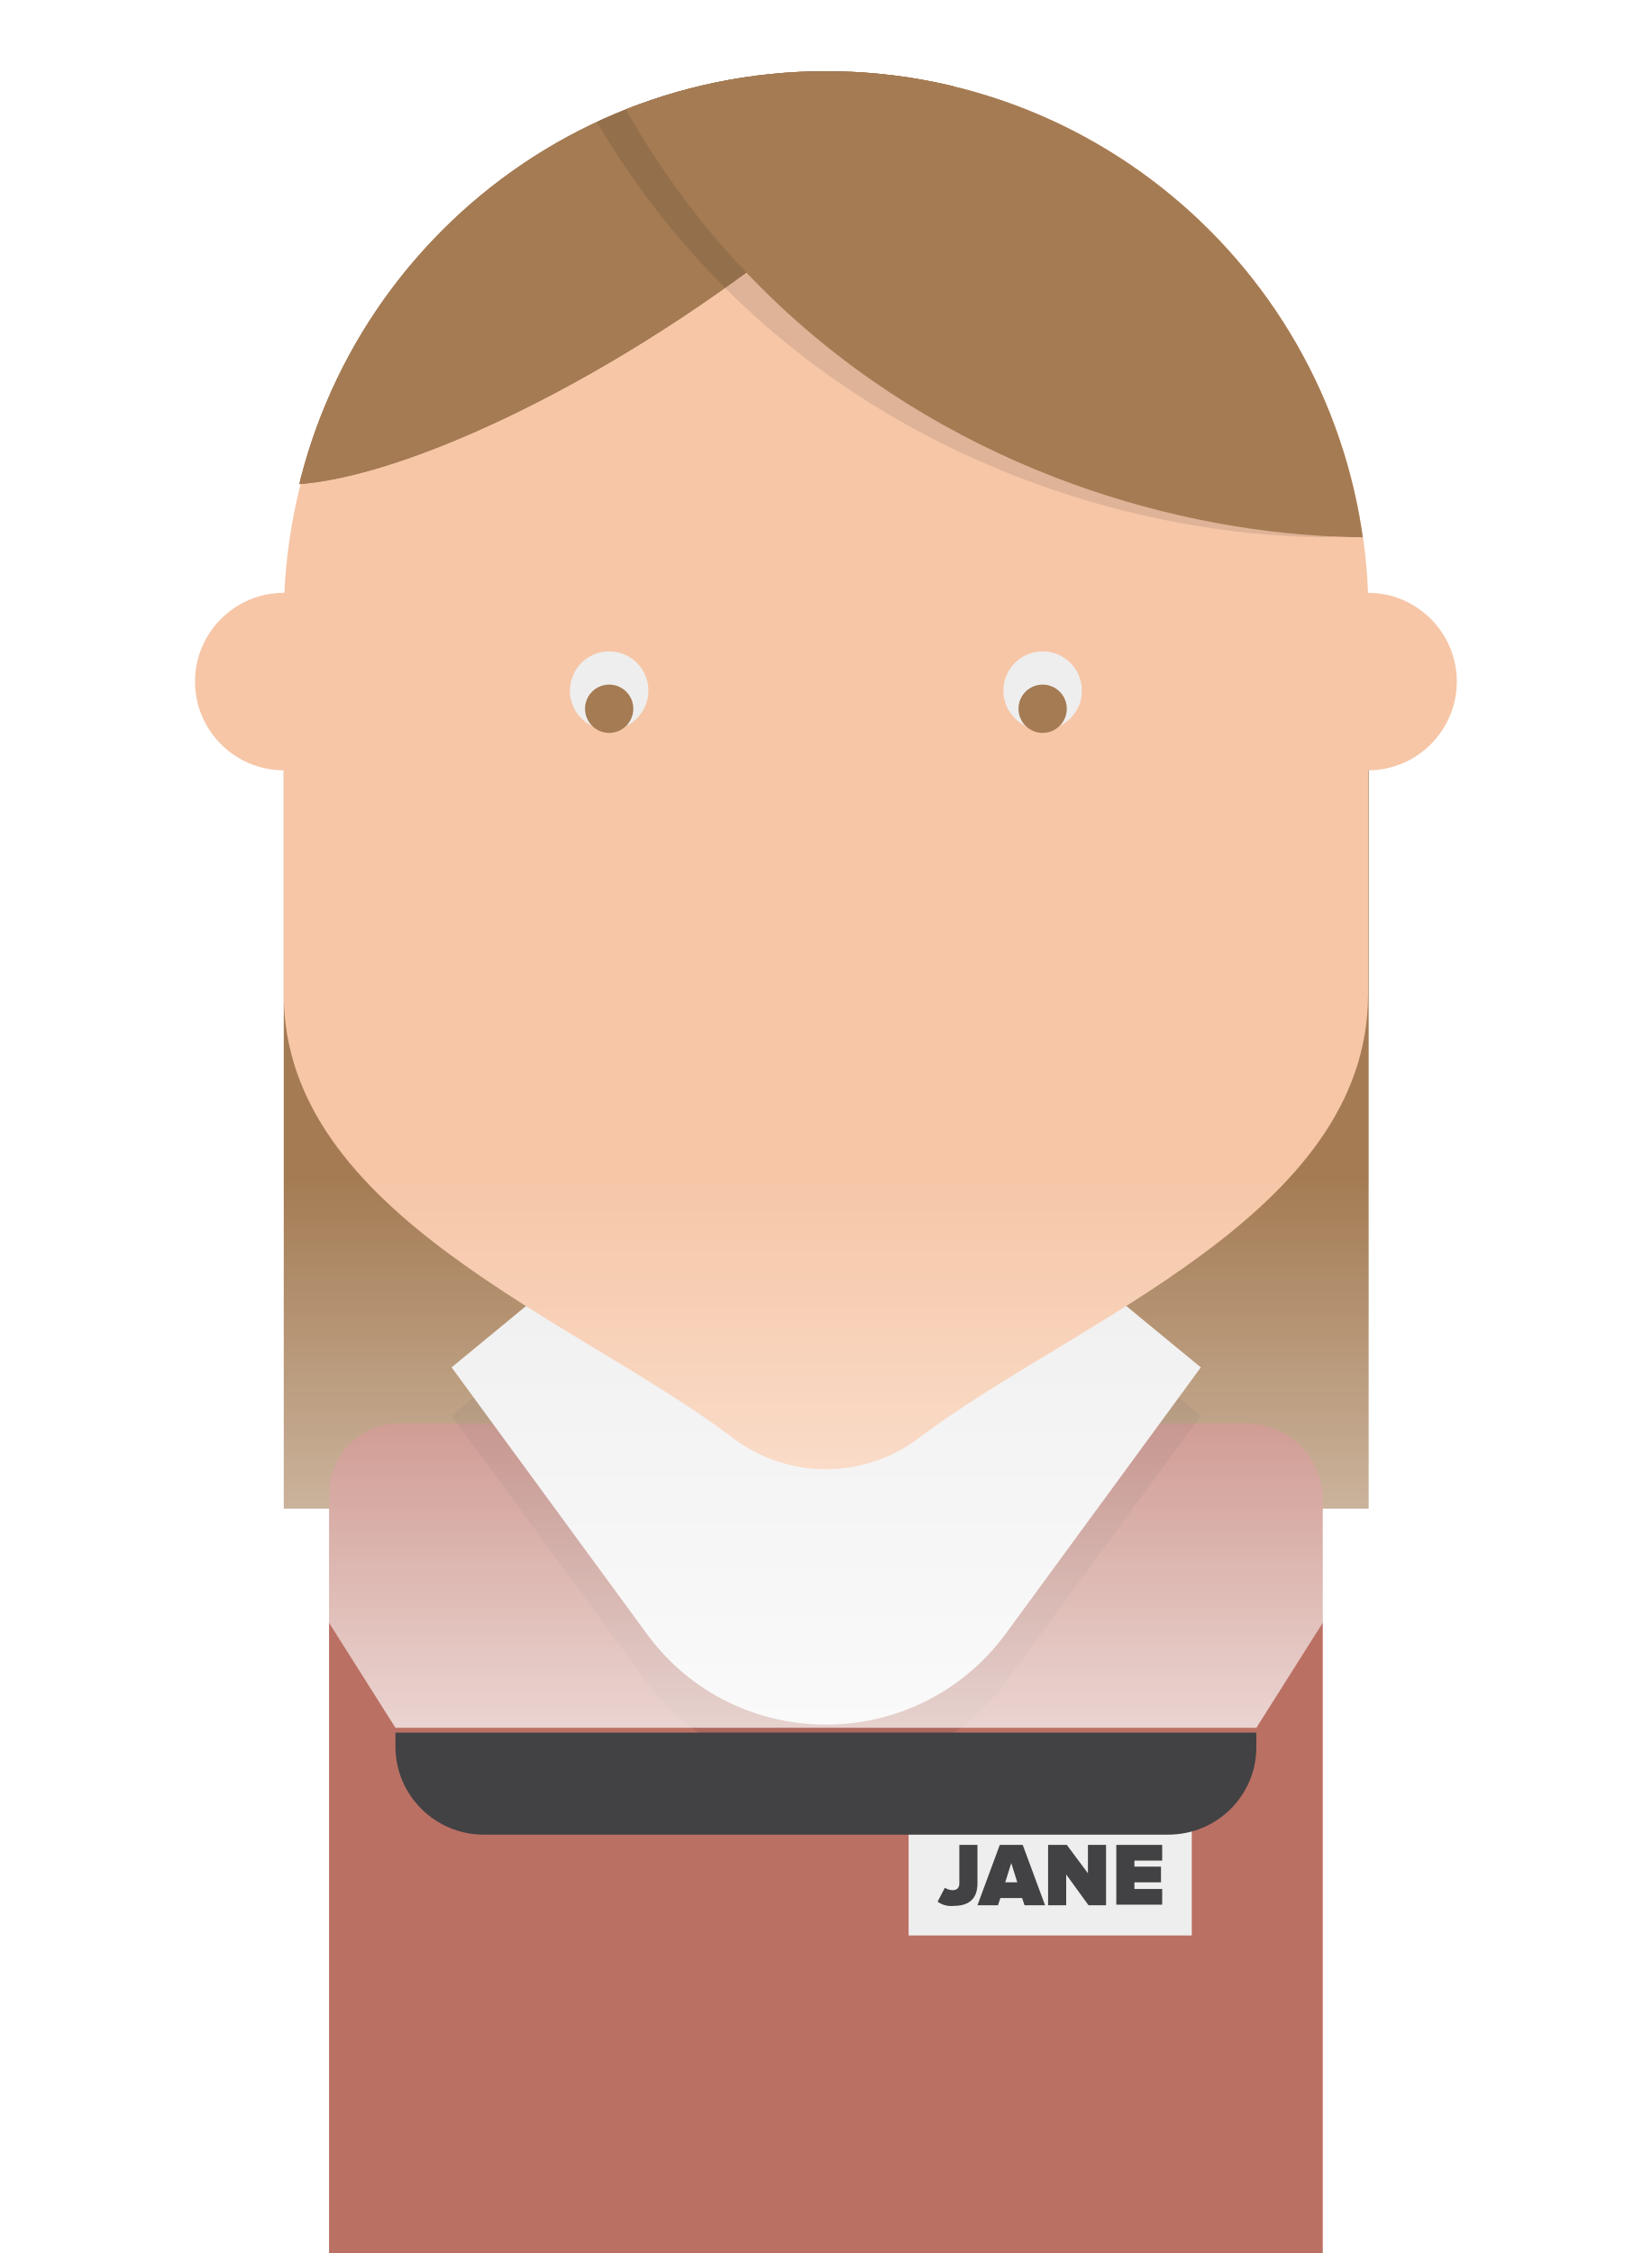
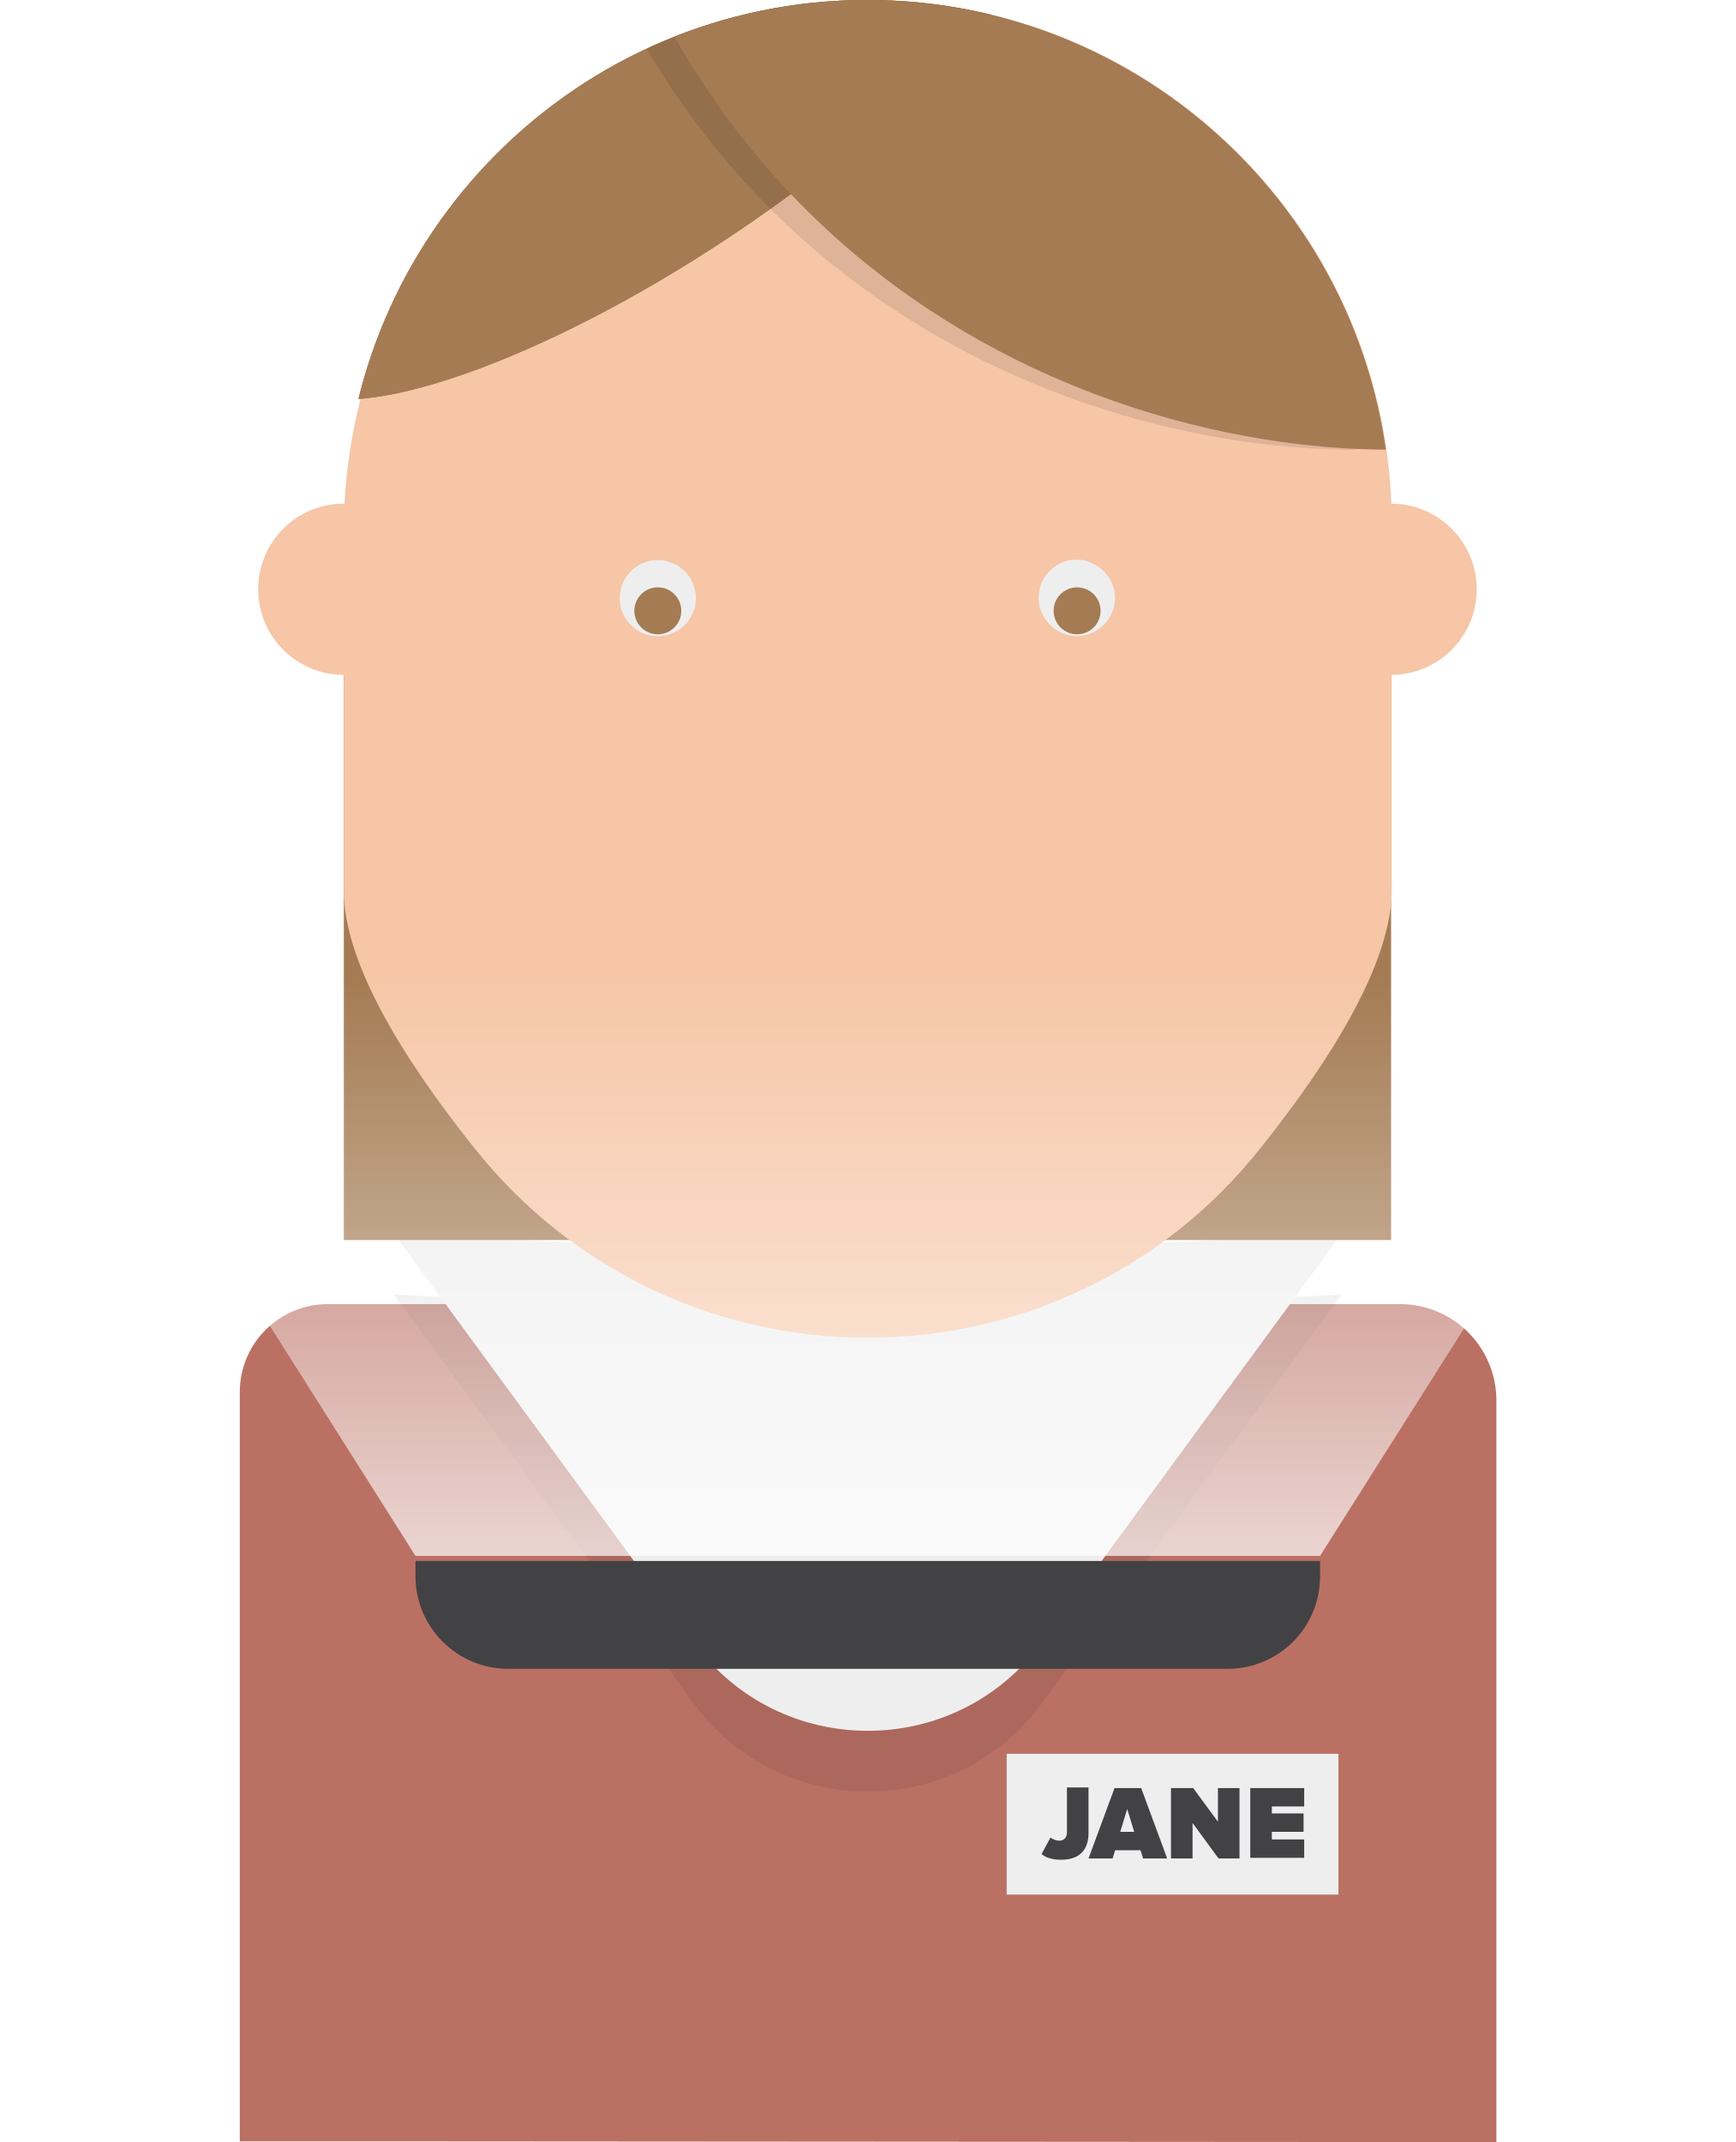
- <svg xmlns="http://www.w3.org/2000/svg" xmlns:xlink="http://www.w3.org/1999/xlink" version="1.1" id="Layer_1" x="0px" y="0px" viewBox="0 0 273.6 373.2" enable-background="new 0 0 273.6 373.2" xml:space="preserve">
+ <svg xmlns="http://www.w3.org/2000/svg" xmlns:xlink="http://www.w3.org/1999/xlink" version="1.1" id="Layer_1" x="0px" y="0px" viewBox="0 0 273.6 337.7" enable-background="new 0 0 273.6 337.7" xml:space="preserve">
  <g>
    <g>
      <g>
-         <rect x="47" y="117.2" fill="#A47B53" width="179.7" height="132.7" />
-         <path fill="#BB7064" d="M219.1,373.2V248.4c0-7-5.6-12.6-12.6-12.6h-7.7h-124h0h-8.7c-6.4,0-11.6,5.2-11.6,11.6v125.9H219.1z" />
+         <path fill="#BB7064" d="M211.5,337.7h24.4V220.8c0-8.4-6.8-15.2-15.2-15.2h-9.3H62.2h0H51.7c-7.7,0-13.9,6.2-13.9,13.9v118.1     h24.4" />
        <g>
-           <g opacity="0.1">
-             <path fill="#231F20" d="M136.8,183.4l-62,51.1l32.3,44.1c14.7,20.1,44.7,20.1,59.5,0l32.3-44.1L136.8,183.4z" />
-           </g>
          <g>
-             <path fill="#EFEEEE" d="M136.8,175.4l-62,51.1l32.3,44.1c14.7,20.1,44.7,20.1,59.5,0l32.3-44.1L136.8,175.4z" />
-           </g>
-         </g>
-         <path fill="#F6C6A7" d="M226.6,98.2C226.6,98.2,226.6,98.2,226.6,98.2c-1.9-48.3-41.7-86.8-90.5-86.4c-48,0.4-86.7,38.9-89,86.4     c0,0-0.1,0-0.1,0c-8.1,0-14.7,6.6-14.7,14.7s6.6,14.7,14.7,14.7v37.1c0,36.6,48.8,54,74.4,73.5c9.1,6.9,21.7,6.9,30.8,0     c25.7-19.5,74.4-36.9,74.4-73.5v-37.1c8.1,0,14.7-6.6,14.7-14.7S234.7,98.2,226.6,98.2z" />
-         <g>
-           <defs>
-             <path id="SVGID_6_" d="M136.8,250C87.2,250,47,209.8,47,160.1v-58.5c0-49.6,40.2-89.8,89.8-89.8s89.8,40.2,89.8,89.8v58.5       C226.6,209.8,186.4,250,136.8,250z" />
-           </defs>
-           <clipPath id="SVGID_1_">
-             <use xlink:href="#SVGID_6_" overflow="visible" />
-           </clipPath>
-           <g clip-path="url(#SVGID_1_)">
-             <defs>
-               <path id="SVGID_8_" d="M47,80.3c35.2,0,140.5-64.5,140.5-129.4s-85.3-20.6-85.3-20.6L21.6,23L47,80.3z" />
-             </defs>
-             <use xlink:href="#SVGID_8_" overflow="visible" fill="#A47B53" />
-             <clipPath id="SVGID_2_">
-               <use xlink:href="#SVGID_8_" overflow="visible" />
-             </clipPath>
-             <g clip-path="url(#SVGID_2_)">
-               <path fill="#A47B53" d="M136.8,237C87.2,237,47,196.8,47,147.2V88.7c0-49.6,40.2-89.8,89.8-89.8s89.8,40.2,89.8,89.8v58.5        C226.6,196.8,186.4,237,136.8,237z" />
-             </g>
-           </g>
-           <g clip-path="url(#SVGID_1_)">
            <g opacity="0.1">
-               <path fill="#010101" d="M220.6,89c-56,0-144.9-37.9-144.9-164.4s144.9,33.8,144.9,33.8V89z" />
+               <path fill="#231F20" d="M136.8,207.9l-74.7-3.8l47.3,64.5c13.6,18.5,41.2,18.5,54.8,0l47.3-64.5L136.8,207.9z" />
            </g>
            <g>
-               <path fill="#A47B53" d="M226.6,89c-56,0-144.9-37.9-144.9-164.4s144.9,33.8,144.9,33.8V89z" />
+               <path fill="#EFEEEE" d="M136.8,198.3l-74.7-3.8l47.3,64.5c13.6,18.5,41.2,18.5,54.8,0l47.3-64.5L136.8,198.3z" />
            </g>
          </g>
        </g>
        <g>
-           <circle fill="#EFEEEE" cx="100.9" cy="114.4" r="6.5" />
-           <circle fill="#A47B53" cx="100.9" cy="117.4" r="4" />
-           <circle fill="#EFEEEE" cx="172.7" cy="114.4" r="6.5" />
-           <circle fill="#A47B53" cx="172.7" cy="117.4" r="4" />
-         </g>
-       </g>
-       <g>
-         <g>
-           <path fill="#010101" d="M155.3,315l1.2-2.3c0.3,0.2,0.8,0.4,1.3,0.4c0.7,0,1.1-0.4,1.1-1.1v-6.4h3v6.4c0,2.6-1.5,3.7-3.9,3.7      C157.1,315.8,156.1,315.6,155.3,315z" />
-           <path fill="#010101" d="M169.7,315.6l-0.4-1.2h-3.6l-0.4,1.2h-3.4l3.7-10h3.8l3.7,10H169.7z M167.5,308.6l-1,3.2h2L167.5,308.6z      " />
-           <path fill="#010101" d="M180.3,315.6l-3.7-5.1v5.1h-3v-10h3.1l3.5,4.7v-4.7h3v10H180.3z" />
-           <path fill="#010101" d="M184.9,315.6v-10h7.6v2.6h-4.6v1h4.4v2.6h-4.4v1.1h4.6v2.6H184.9z" />
+           <rect x="54.2" y="96.9" fill="#A47B53" width="165.1" height="98.6" />
+           <path fill="#F6C6A7" d="M198.8,180.9c-31.7,40-92.4,40-124.1,0c-11.8-14.8-20.5-29.5-20.5-40.5l0-56.5      c0-45.3,35.9-83.2,81.2-83.9c46.2-0.8,84,36.5,84,82.6v57.9C219.3,151.4,210.6,166.1,198.8,180.9z" />
+           <g>
+             <defs>
+               <path id="SVGID_1_" d="M136.7,218.9c-45.6,0-82.6-37-82.6-82.6V82.6C54.2,37,91.1,0,136.7,0s82.6,37,82.6,82.6" />
+             </defs>
+             <clipPath id="SVGID_3_">
+               <use xlink:href="#SVGID_1_" overflow="visible" />
+             </clipPath>
+             <g clip-path="url(#SVGID_3_)">
+               <defs>
+                 <path id="SVGID_2_" d="M54.2,63C86.6,63,183.3,3.6,183.3-56s-78.4-18.9-78.4-18.9L30.9,10.3L54.2,63z" />
+               </defs>
+               <use xlink:href="#SVGID_2_" overflow="visible" fill="#A47B53" />
+               <clipPath id="SVGID_4_">
+                 <use xlink:href="#SVGID_2_" overflow="visible" />
+               </clipPath>
+               <path clip-path="url(#SVGID_4_)" fill="#A47B53" d="M136.7,207c-45.6,0-82.6-37-82.6-82.6V70.6c0-45.6,37-82.6,82.6-82.6        s82.6,37,82.6,82.6v53.8C219.3,170,182.3,207,136.7,207z" />
+             </g>
+             <g clip-path="url(#SVGID_3_)">
+               <g opacity="0.1">
+                 <path fill="#010101" d="M213.8,70.9c-51.5,0-133.2-34.9-133.2-151.2s133.2,31,133.2,31V70.9z" />
+               </g>
+               <g>
+                 <path fill="#A47B53" d="M219.3,70.9c-51.5,0-133.2-34.9-133.2-151.2s133.2,31,133.2,31V70.9z" />
+               </g>
+             </g>
+           </g>
+           <g>
+             <circle fill="#EFEEEE" cx="103.7" cy="94.3" r="6" />
+             <circle fill="#A47B53" cx="103.7" cy="96.3" r="3.7" />
+             <path fill="#EFEEEE" d="M175.7,93.3c0.6,4.1-2.8,7.5-6.9,6.9c-2.5-0.4-4.6-2.5-5-5c-0.6-4.1,2.8-7.5,6.9-6.9       C173.2,88.8,175.3,90.8,175.7,93.3z" />
+             <circle fill="#A47B53" cx="169.8" cy="96.3" r="3.7" />
+           </g>
+           <circle fill="#F6C6A7" cx="219.3" cy="92.9" r="13.5" />
+           <circle fill="#F6C6A7" cx="54.2" cy="92.9" r="13.5" />
        </g>
        <g>
-           <rect x="150.5" y="300.7" fill="#EFEEEE" width="46.9" height="19.9" />
-         </g>
-         <g>
-           <path fill="#424244" d="M155.3,315l1.2-2.3c0.3,0.2,0.8,0.4,1.3,0.4c0.7,0,1.1-0.4,1.1-1.1v-6.4h3v6.4c0,2.6-1.5,3.7-3.9,3.7      C157.1,315.8,156.1,315.6,155.3,315z" />
-           <path fill="#424244" d="M169.7,315.6l-0.4-1.2h-3.6l-0.4,1.2h-3.4l3.7-10h3.8l3.7,10H169.7z M167.5,308.6l-1,3.2h2L167.5,308.6z      " />
-           <path fill="#424244" d="M180.3,315.6l-3.7-5.1v5.1h-3v-10h3.1l3.5,4.7v-4.7h3v10H180.3z" />
-           <path fill="#424244" d="M184.9,315.6v-10h7.6v2.6h-4.6v1h4.4v2.6h-4.4v1.1h4.6v2.6H184.9z" />
+           <g>
+             <path fill="#010101" d="M164.2,292.3l1.4-2.6c0.4,0.3,0.9,0.5,1.4,0.5c0.7,0,1.2-0.5,1.2-1.3v-7.1h3.4v7.2       c0,2.9-1.7,4.2-4.3,4.2C166.2,293.2,165,293,164.2,292.3z" />
+             <path fill="#010101" d="M180.2,293l-0.4-1.3h-4l-0.4,1.3h-3.8l4.1-11.1h4.2L184,293H180.2z M177.7,285.2l-1.1,3.6h2.2       L177.7,285.2z" />
+             <path fill="#010101" d="M192.1,293l-4.1-5.6v5.6h-3.4v-11.1h3.5l3.9,5.3v-5.3h3.4V293H192.1z" />
+             <path fill="#010101" d="M197.1,293v-11.1h8.5v2.9h-5.1v1.1h5v2.9h-5v1.2h5.1v2.9H197.1z" />
+           </g>
+           <g>
+             <rect x="158.7" y="276.5" fill="#EFEEEE" width="52.3" height="22.2" />
+           </g>
+           <g>
+             <path fill="#424244" d="M164.2,292.3l1.4-2.6c0.4,0.3,0.9,0.5,1.4,0.5c0.7,0,1.2-0.5,1.2-1.3v-7.1h3.4v7.2       c0,2.9-1.7,4.2-4.3,4.2C166.2,293.2,165,293,164.2,292.3z" />
+             <path fill="#424244" d="M180.2,293l-0.4-1.3h-4l-0.4,1.3h-3.8l4.1-11.1h4.2L184,293H180.2z M177.7,285.2l-1.1,3.6h2.2       L177.7,285.2z" />
+             <path fill="#424244" d="M192.1,293l-4.1-5.6v5.6h-3.4v-11.1h3.5l3.9,5.3v-5.3h3.4V293H192.1z" />
+             <path fill="#424244" d="M197.1,293v-11.1h8.5v2.9h-5.1v1.1h5v2.9h-5v1.2h5.1v2.9H197.1z" />
+           </g>
        </g>
      </g>
    </g>
    <g>
      <g>
-         <path fill="#424244" d="M193.5,303.9H80.1c-8,0-14.6-6.5-14.6-14.6V287h142.6v2.4C208.1,297.4,201.6,303.9,193.5,303.9z" />
+         <path fill="#424244" d="M193.5,263.1H80.1c-8,0-14.6-6.5-14.6-14.6v-2.4h142.6v2.4C208.1,256.6,201.6,263.1,193.5,263.1z" />
      </g>
-       <linearGradient id="SVGID_3_" gradientUnits="userSpaceOnUse" x1="136.806" y1="182.6" x2="136.806" y2="286.167">
+       <linearGradient id="SVGID_5_" gradientUnits="userSpaceOnUse" x1="136.806" y1="141.774" x2="136.806" y2="245.34">
        <stop offset="0.118" style="stop-color:#FFFFFF;stop-opacity:0" />
        <stop offset="1" style="stop-color:#FFFFFF;stop-opacity:0.7" />
      </linearGradient>
-       <polygon fill="url(#SVGID_3_)" points="208.1,286.2 65.5,286.2 0,182.6 273.6,182.6   " />
+       <polygon fill="url(#SVGID_5_)" points="208.1,245.3 65.5,245.3 0,141.8 273.6,141.8   " />
    </g>
  </g>
</svg>
